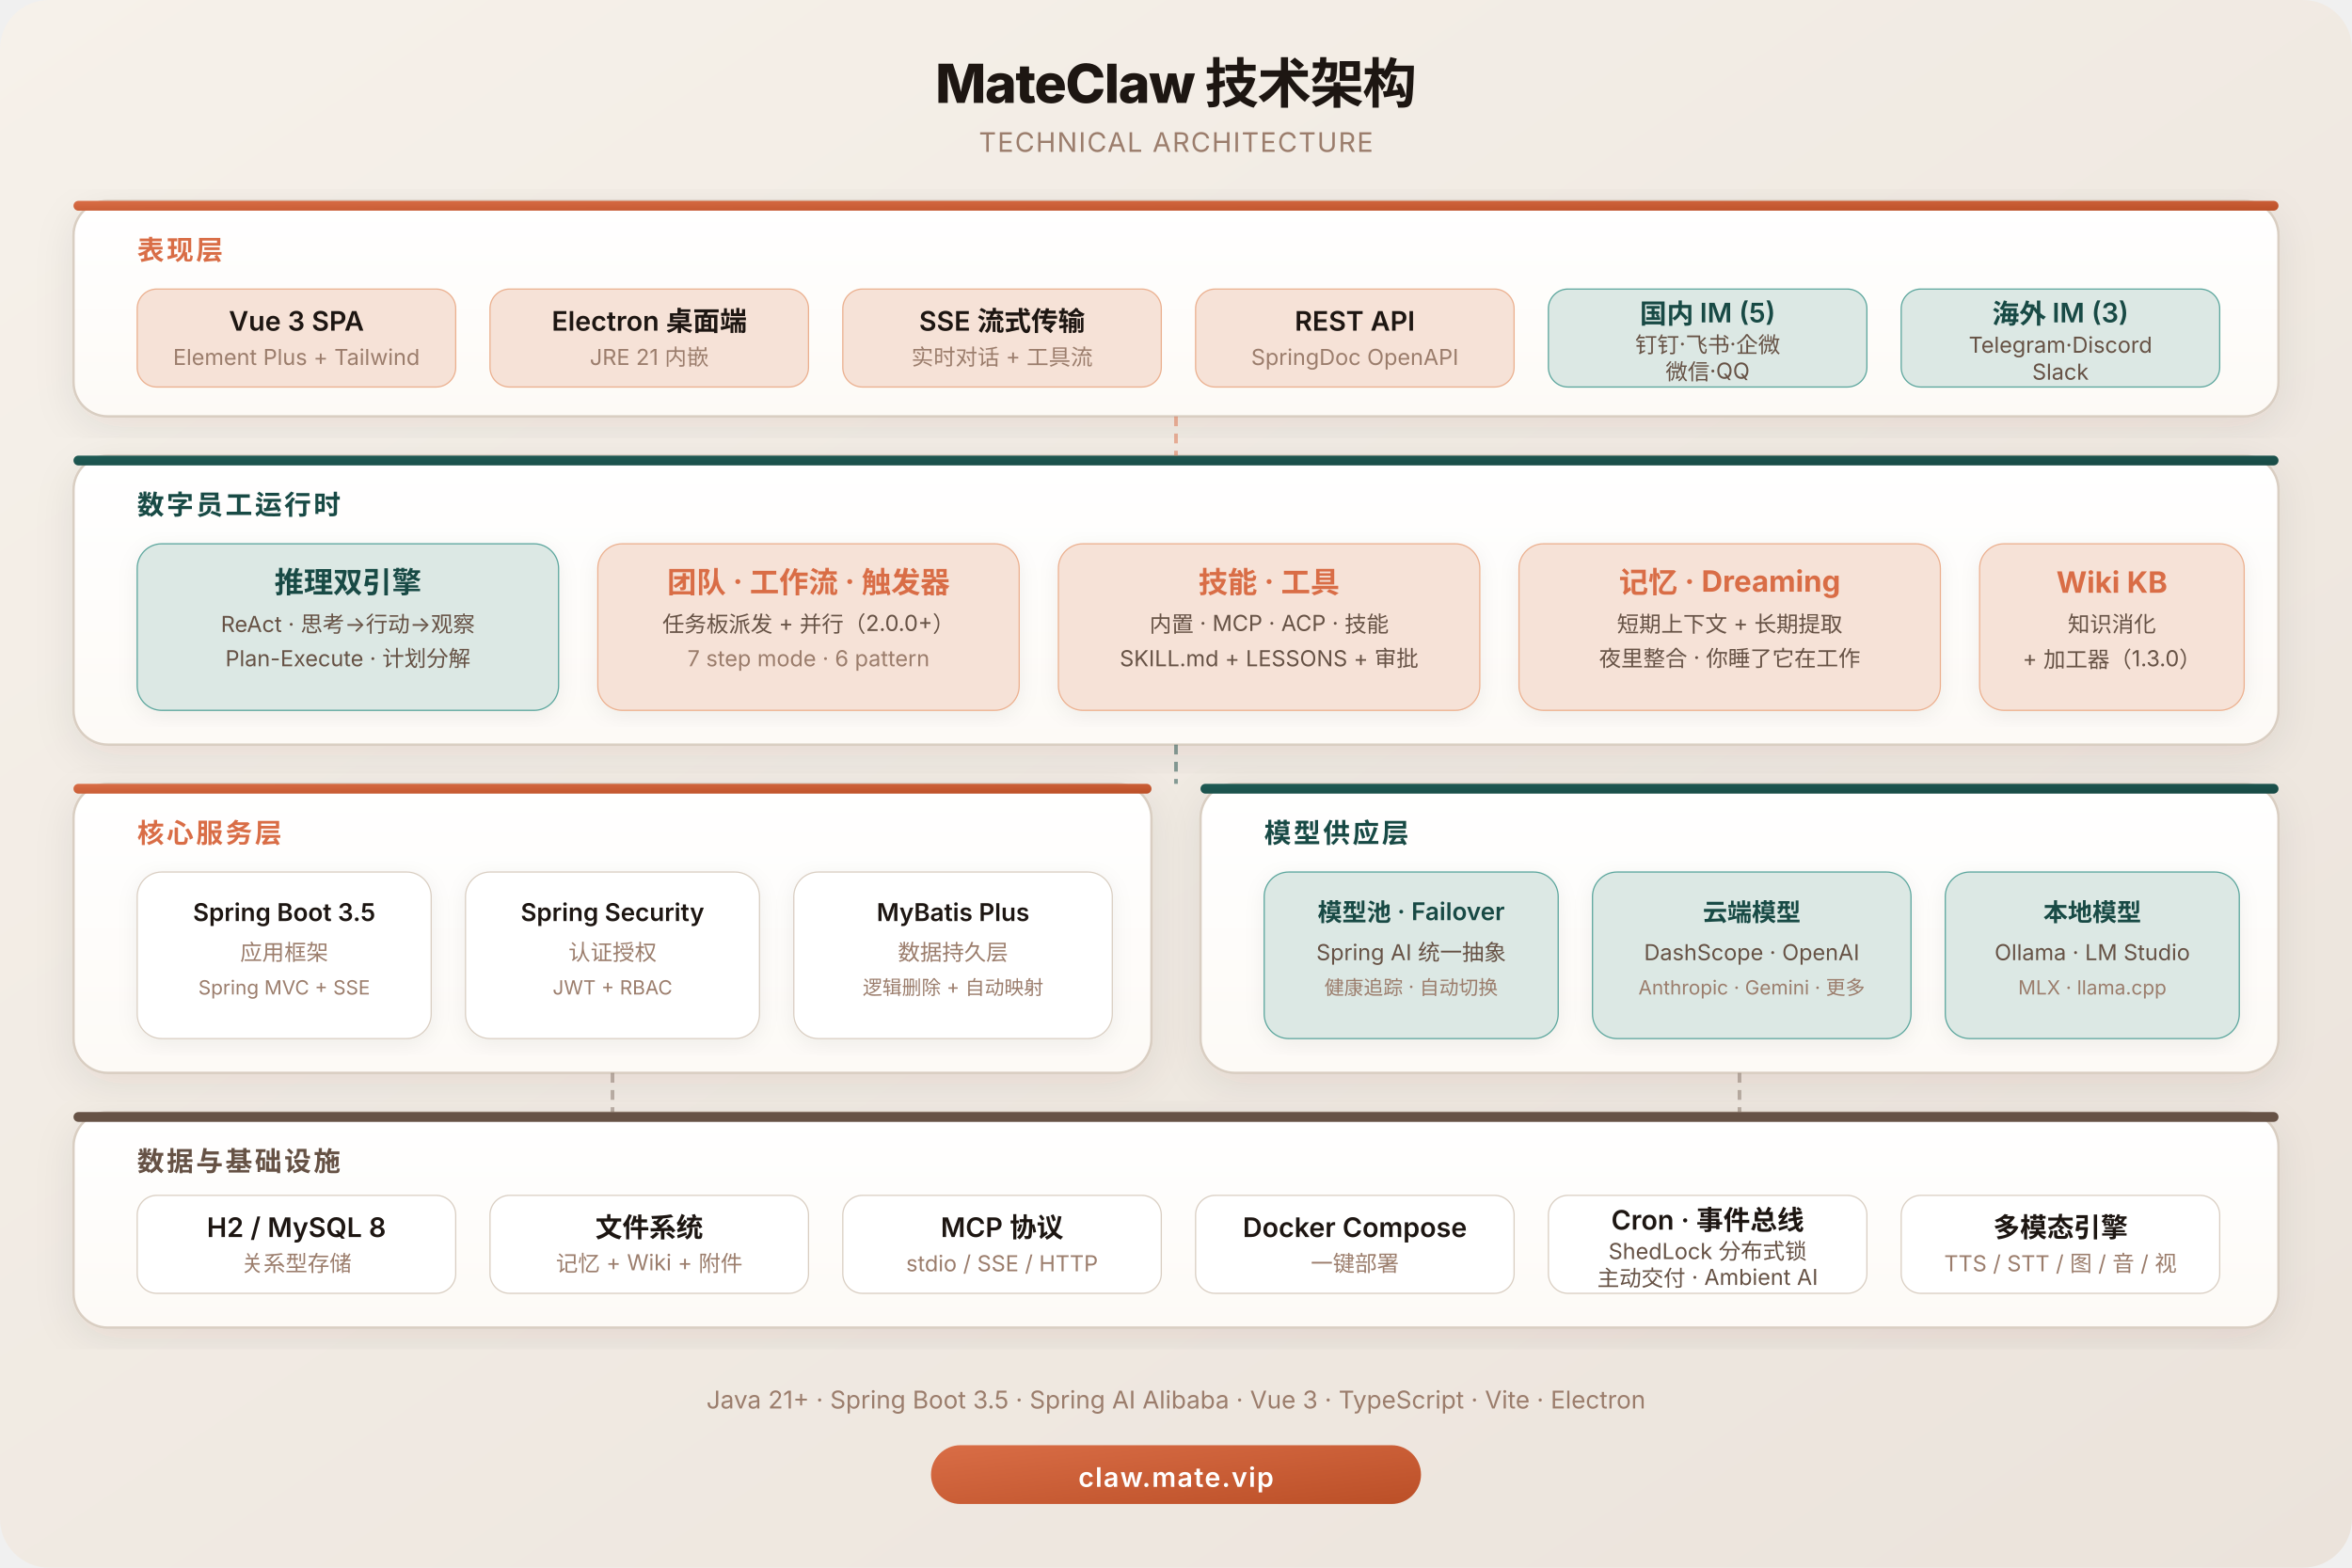
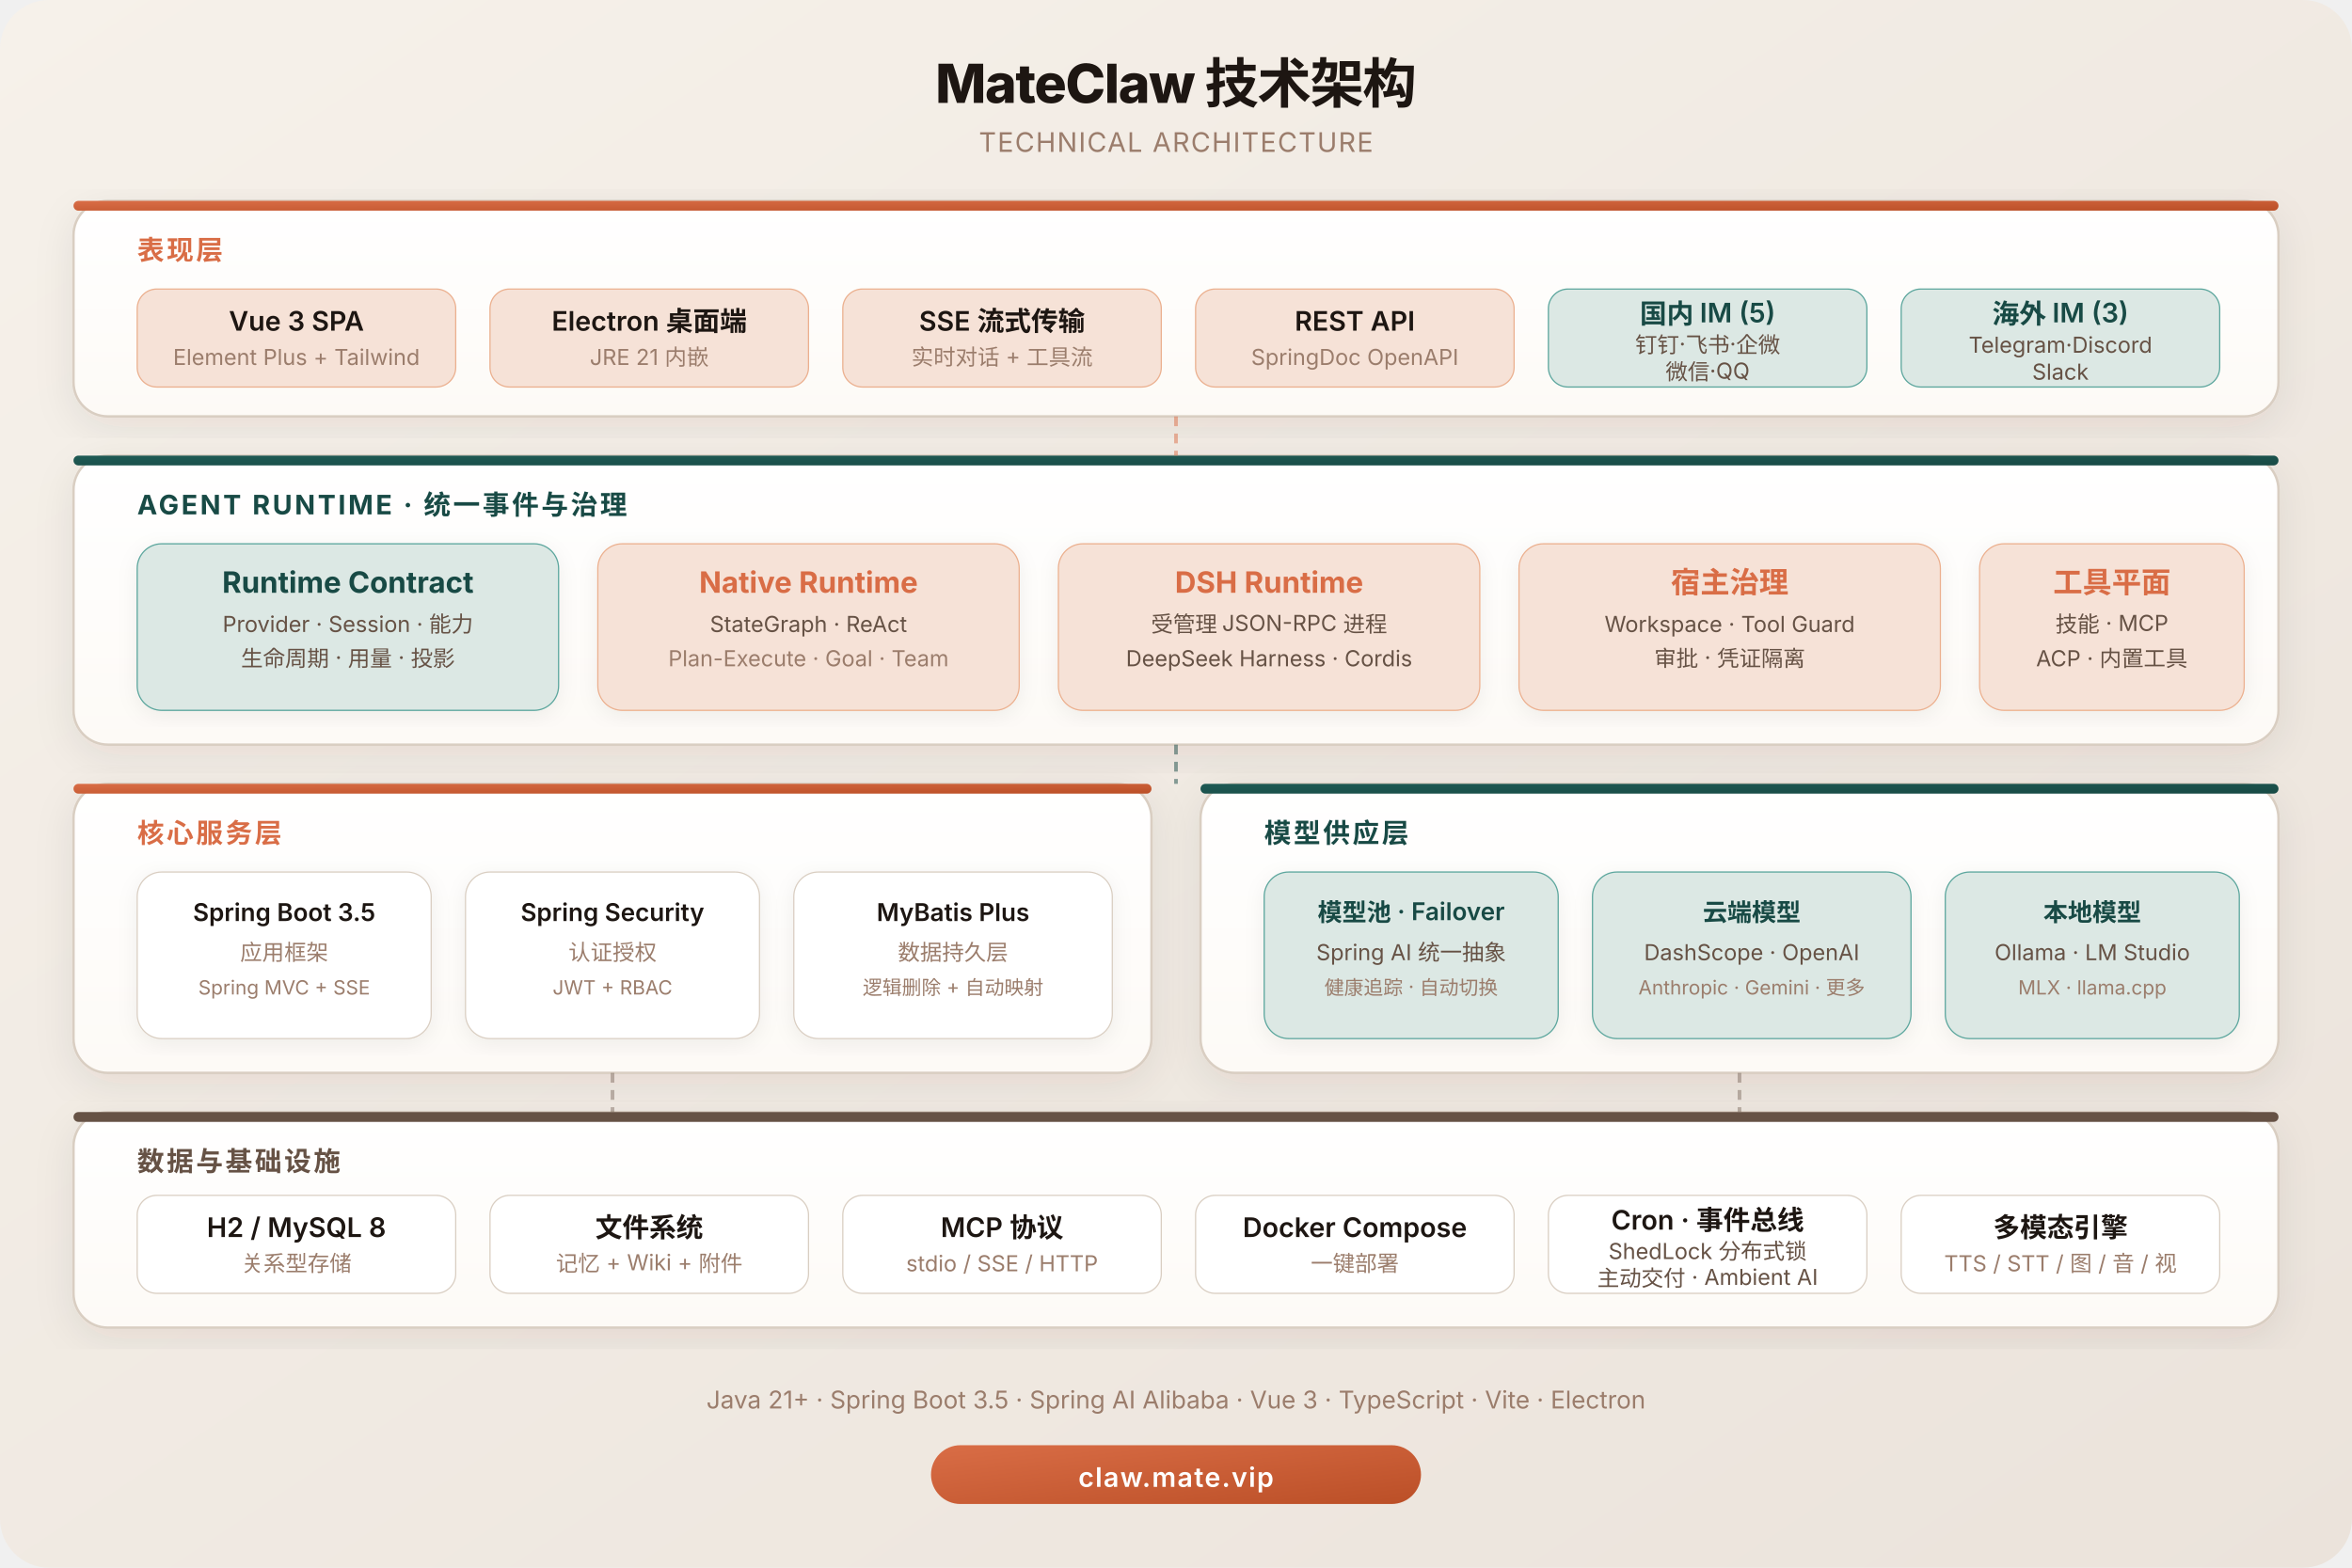
<svg xmlns="http://www.w3.org/2000/svg" viewBox="0 0 960 640" font-family="'Inter','PingFang SC','Microsoft YaHei',sans-serif">
  <defs>
    <linearGradient id="bg" x1="0" y1="0" x2="1" y2="1">
      <stop offset="0%" stop-color="#f6f1ea" />
      <stop offset="100%" stop-color="#ebe3db" />
    </linearGradient>
    <linearGradient id="primary" x1="0" y1="0" x2="1" y2="1">
      <stop offset="0%" stop-color="#d96d46" />
      <stop offset="100%" stop-color="#bb4f27" />
    </linearGradient>
    <linearGradient id="accent" x1="0" y1="0" x2="1" y2="1">
      <stop offset="0%" stop-color="#1e5a54" />
      <stop offset="100%" stop-color="#184a45" />
    </linearGradient>
    <linearGradient id="warm" x1="0" y1="0" x2="0" y2="1">
      <stop offset="0%" stop-color="#ffffff" />
      <stop offset="100%" stop-color="#fdfaf6" />
    </linearGradient>
    <filter id="shadow">
      <feDropShadow dx="0" dy="4" stdDeviation="8" flood-color="#3a2013" flood-opacity="0.08" />
    </filter>
    <filter id="shadowSm">
      <feDropShadow dx="0" dy="2" stdDeviation="4" flood-color="#3a2013" flood-opacity="0.06" />
    </filter>
  </defs>
  <rect width="960" height="640" rx="20" fill="url(#bg)" />
  <text x="480" y="42" text-anchor="middle" font-size="22" font-weight="800" fill="#1d1612" letter-spacing="-0.5">MateClaw 技术架构</text>
  <text x="480" y="62" text-anchor="middle" font-size="11" fill="#9b7d6c" letter-spacing="0.5">TECHNICAL ARCHITECTURE</text>
  <rect x="30" y="82" width="900" height="88" rx="14" fill="url(#warm)" stroke="#d9cec2" stroke-width="1" filter="url(#shadow)" />
  <rect x="30" y="82" width="900" height="4" rx="2" fill="url(#primary)" />
  <text x="56" y="106" font-size="11" font-weight="700" fill="#d96d46" letter-spacing="1">表现层</text>
  <g transform="translate(56, 118)">
    <rect width="130" height="40" rx="8" fill="#f6e2d7" stroke="#ebb08f" stroke-width="0.5" />
    <text x="65" y="17" text-anchor="middle" font-size="11" font-weight="600" fill="#1d1612">Vue 3 SPA</text>
    <text x="65" y="31" text-anchor="middle" font-size="9" fill="#9b7d6c">Element Plus + Tailwind</text>
  </g>
  <g transform="translate(200, 118)">
    <rect width="130" height="40" rx="8" fill="#f6e2d7" stroke="#ebb08f" stroke-width="0.5" />
    <text x="65" y="17" text-anchor="middle" font-size="11" font-weight="600" fill="#1d1612">Electron 桌面端</text>
    <text x="65" y="31" text-anchor="middle" font-size="9" fill="#9b7d6c">JRE 21 内嵌</text>
  </g>
  <g transform="translate(344, 118)">
    <rect width="130" height="40" rx="8" fill="#f6e2d7" stroke="#ebb08f" stroke-width="0.5" />
    <text x="65" y="17" text-anchor="middle" font-size="11" font-weight="600" fill="#1d1612">SSE 流式传输</text>
    <text x="65" y="31" text-anchor="middle" font-size="9" fill="#9b7d6c">实时对话 + 工具流</text>
  </g>
  <g transform="translate(488, 118)">
    <rect width="130" height="40" rx="8" fill="#f6e2d7" stroke="#ebb08f" stroke-width="0.5" />
    <text x="65" y="17" text-anchor="middle" font-size="11" font-weight="600" fill="#1d1612">REST API</text>
    <text x="65" y="31" text-anchor="middle" font-size="9" fill="#9b7d6c">SpringDoc OpenAPI</text>
  </g>
  <g transform="translate(632, 118)">
    <rect width="130" height="40" rx="8" fill="#dce8e4" stroke="#5ca69d" stroke-width="0.5" />
    <text x="65" y="14" text-anchor="middle" font-size="11" font-weight="600" fill="#184a45">国内 IM (5)</text>
    <text x="65" y="26" text-anchor="middle" font-size="9" fill="#665245">钉钉·飞书·企微</text>
    <text x="65" y="37" text-anchor="middle" font-size="9" fill="#665245">微信·QQ</text>
  </g>
  <g transform="translate(776, 118)">
    <rect width="130" height="40" rx="8" fill="#dce8e4" stroke="#5ca69d" stroke-width="0.5" />
    <text x="65" y="14" text-anchor="middle" font-size="11" font-weight="600" fill="#184a45">海外 IM (3)</text>
    <text x="65" y="26" text-anchor="middle" font-size="9" fill="#665245">Telegram·Discord</text>
    <text x="65" y="37" text-anchor="middle" font-size="9" fill="#665245">Slack</text>
  </g>
  <rect x="30" y="186" width="900" height="118" rx="14" fill="url(#warm)" stroke="#d9cec2" stroke-width="1" filter="url(#shadow)" />
  <rect x="30" y="186" width="900" height="4" rx="2" fill="url(#accent)" />
-   <text x="56" y="210" font-size="11" font-weight="700" fill="#184a45" letter-spacing="1">数字员工运行时</text>
+   <text x="56" y="210" font-size="11" font-weight="700" fill="#184a45" letter-spacing="1">AGENT RUNTIME · 统一事件与治理</text>
  <g transform="translate(56, 222)">
    <rect width="172" height="68" rx="10" fill="#dce8e4" stroke="#5ca69d" stroke-width="0.5" filter="url(#shadowSm)" />
-     <text x="86" y="20" text-anchor="middle" font-size="12" font-weight="700" fill="#184a45">推理双引擎</text>
-     <text x="86" y="36" text-anchor="middle" font-size="9" fill="#665245">ReAct · 思考→行动→观察</text>
-     <text x="86" y="50" text-anchor="middle" font-size="9" fill="#665245">Plan-Execute · 计划分解</text>
+     <text x="86" y="20" text-anchor="middle" font-size="12" font-weight="700" fill="#184a45">Runtime Contract</text>
+     <text x="86" y="36" text-anchor="middle" font-size="9" fill="#665245">Provider · Session · 能力</text>
+     <text x="86" y="50" text-anchor="middle" font-size="9" fill="#665245">生命周期 · 用量 · 投影</text>
  </g>
  <g transform="translate(244, 222)">
    <rect width="172" height="68" rx="10" fill="#f6e2d7" stroke="#ebb08f" stroke-width="0.5" filter="url(#shadowSm)" />
-     <text x="86" y="20" text-anchor="middle" font-size="12" font-weight="700" fill="#d96d46">团队 · 工作流 · 触发器</text>
-     <text x="86" y="36" text-anchor="middle" font-size="9" fill="#665245">任务板派发 + 并行（2.0.0+）</text>
-     <text x="86" y="50" text-anchor="middle" font-size="9" fill="#9b7d6c">7 step mode · 6 pattern</text>
+     <text x="86" y="20" text-anchor="middle" font-size="12" font-weight="700" fill="#d96d46">Native Runtime</text>
+     <text x="86" y="36" text-anchor="middle" font-size="9" fill="#665245">StateGraph · ReAct</text>
+     <text x="86" y="50" text-anchor="middle" font-size="9" fill="#9b7d6c">Plan-Execute · Goal · Team</text>
  </g>
  <g transform="translate(432, 222)">
    <rect width="172" height="68" rx="10" fill="#f6e2d7" stroke="#ebb08f" stroke-width="0.5" filter="url(#shadowSm)" />
-     <text x="86" y="20" text-anchor="middle" font-size="12" font-weight="700" fill="#d96d46">技能 · 工具</text>
-     <text x="86" y="36" text-anchor="middle" font-size="9" fill="#665245">内置 · MCP · ACP · 技能</text>
-     <text x="86" y="50" text-anchor="middle" font-size="9" fill="#665245">SKILL.md + LESSONS + 审批</text>
+     <text x="86" y="20" text-anchor="middle" font-size="12" font-weight="700" fill="#d96d46">DSH Runtime</text>
+     <text x="86" y="36" text-anchor="middle" font-size="9" fill="#665245">受管理 JSON-RPC 进程</text>
+     <text x="86" y="50" text-anchor="middle" font-size="9" fill="#665245">DeepSeek Harness · Cordis</text>
  </g>
  <g transform="translate(620, 222)">
    <rect width="172" height="68" rx="10" fill="#f6e2d7" stroke="#ebb08f" stroke-width="0.5" filter="url(#shadowSm)" />
-     <text x="86" y="20" text-anchor="middle" font-size="12" font-weight="700" fill="#d96d46">记忆 · Dreaming</text>
-     <text x="86" y="36" text-anchor="middle" font-size="9" fill="#665245">短期上下文 + 长期提取</text>
-     <text x="86" y="50" text-anchor="middle" font-size="9" fill="#665245">夜里整合 · 你睡了它在工作</text>
+     <text x="86" y="20" text-anchor="middle" font-size="12" font-weight="700" fill="#d96d46">宿主治理</text>
+     <text x="86" y="36" text-anchor="middle" font-size="9" fill="#665245">Workspace · Tool Guard</text>
+     <text x="86" y="50" text-anchor="middle" font-size="9" fill="#665245">审批 · 凭证隔离</text>
  </g>
  <g transform="translate(808, 222)">
    <rect width="108" height="68" rx="10" fill="#f6e2d7" stroke="#ebb08f" stroke-width="0.5" filter="url(#shadowSm)" />
-     <text x="54" y="20" text-anchor="middle" font-size="12" font-weight="700" fill="#d96d46">Wiki KB</text>
-     <text x="54" y="36" text-anchor="middle" font-size="9" fill="#665245">知识消化</text>
-     <text x="54" y="50" text-anchor="middle" font-size="9" fill="#665245">+ 加工器（1.3.0）</text>
+     <text x="54" y="20" text-anchor="middle" font-size="12" font-weight="700" fill="#d96d46">工具平面</text>
+     <text x="54" y="36" text-anchor="middle" font-size="9" fill="#665245">技能 · MCP</text>
+     <text x="54" y="50" text-anchor="middle" font-size="9" fill="#665245">ACP · 内置工具</text>
  </g>
  <rect x="30" y="320" width="440" height="118" rx="14" fill="url(#warm)" stroke="#d9cec2" stroke-width="1" filter="url(#shadow)" />
  <rect x="30" y="320" width="440" height="4" rx="2" fill="url(#primary)" />
  <text x="56" y="344" font-size="11" font-weight="700" fill="#d96d46" letter-spacing="1">核心服务层</text>
  <g transform="translate(56, 356)">
    <rect width="120" height="68" rx="10" fill="#fff" stroke="#d9cec2" stroke-width="0.5" filter="url(#shadowSm)" />
    <text x="60" y="20" text-anchor="middle" font-size="10" font-weight="600" fill="#1d1612">Spring Boot 3.5</text>
    <text x="60" y="36" text-anchor="middle" font-size="9" fill="#9b7d6c">应用框架</text>
    <text x="60" y="50" text-anchor="middle" font-size="8" fill="#9b7d6c">Spring MVC + SSE</text>
  </g>
  <g transform="translate(190, 356)">
    <rect width="120" height="68" rx="10" fill="#fff" stroke="#d9cec2" stroke-width="0.5" filter="url(#shadowSm)" />
    <text x="60" y="20" text-anchor="middle" font-size="10" font-weight="600" fill="#1d1612">Spring Security</text>
    <text x="60" y="36" text-anchor="middle" font-size="9" fill="#9b7d6c">认证授权</text>
    <text x="60" y="50" text-anchor="middle" font-size="8" fill="#9b7d6c">JWT + RBAC</text>
  </g>
  <g transform="translate(324, 356)">
    <rect width="130" height="68" rx="10" fill="#fff" stroke="#d9cec2" stroke-width="0.5" filter="url(#shadowSm)" />
    <text x="65" y="20" text-anchor="middle" font-size="10" font-weight="600" fill="#1d1612">MyBatis Plus</text>
    <text x="65" y="36" text-anchor="middle" font-size="9" fill="#9b7d6c">数据持久层</text>
    <text x="65" y="50" text-anchor="middle" font-size="8" fill="#9b7d6c">逻辑删除 + 自动映射</text>
  </g>
  <rect x="490" y="320" width="440" height="118" rx="14" fill="url(#warm)" stroke="#d9cec2" stroke-width="1" filter="url(#shadow)" />
  <rect x="490" y="320" width="440" height="4" rx="2" fill="url(#accent)" />
  <text x="516" y="344" font-size="11" font-weight="700" fill="#184a45" letter-spacing="1">模型供应层</text>
  <g transform="translate(516, 356)">
    <rect width="120" height="68" rx="10" fill="#dce8e4" stroke="#5ca69d" stroke-width="0.5" filter="url(#shadowSm)" />
    <text x="60" y="20" text-anchor="middle" font-size="10" font-weight="600" fill="#184a45">模型池 · Failover</text>
    <text x="60" y="36" text-anchor="middle" font-size="9" fill="#665245">Spring AI 统一抽象</text>
    <text x="60" y="50" text-anchor="middle" font-size="8" fill="#9b7d6c">健康追踪 · 自动切换</text>
  </g>
  <g transform="translate(650, 356)">
    <rect width="130" height="68" rx="10" fill="#dce8e4" stroke="#5ca69d" stroke-width="0.5" filter="url(#shadowSm)" />
    <text x="65" y="20" text-anchor="middle" font-size="10" font-weight="600" fill="#184a45">云端模型</text>
    <text x="65" y="36" text-anchor="middle" font-size="9" fill="#665245">DashScope · OpenAI</text>
    <text x="65" y="50" text-anchor="middle" font-size="8" fill="#9b7d6c">Anthropic · Gemini · 更多</text>
  </g>
  <g transform="translate(794, 356)">
    <rect width="120" height="68" rx="10" fill="#dce8e4" stroke="#5ca69d" stroke-width="0.5" filter="url(#shadowSm)" />
    <text x="60" y="20" text-anchor="middle" font-size="10" font-weight="600" fill="#184a45">本地模型</text>
    <text x="60" y="36" text-anchor="middle" font-size="9" fill="#665245">Ollama · LM Studio</text>
    <text x="60" y="50" text-anchor="middle" font-size="8" fill="#9b7d6c">MLX · llama.cpp</text>
  </g>
  <rect x="30" y="454" width="900" height="88" rx="14" fill="url(#warm)" stroke="#d9cec2" stroke-width="1" filter="url(#shadow)" />
  <rect x="30" y="454" width="900" height="4" rx="2" fill="#665245" />
  <text x="56" y="478" font-size="11" font-weight="700" fill="#665245" letter-spacing="1">数据与基础设施</text>
  <g transform="translate(56, 488)">
    <rect width="130" height="40" rx="8" fill="#fff" stroke="#d9cec2" stroke-width="0.5" />
    <text x="65" y="17" text-anchor="middle" font-size="11" font-weight="600" fill="#1d1612">H2 / MySQL 8</text>
    <text x="65" y="31" text-anchor="middle" font-size="9" fill="#9b7d6c">关系型存储</text>
  </g>
  <g transform="translate(200, 488)">
    <rect width="130" height="40" rx="8" fill="#fff" stroke="#d9cec2" stroke-width="0.5" />
    <text x="65" y="17" text-anchor="middle" font-size="11" font-weight="600" fill="#1d1612">文件系统</text>
    <text x="65" y="31" text-anchor="middle" font-size="9" fill="#9b7d6c">记忆 + Wiki + 附件</text>
  </g>
  <g transform="translate(344, 488)">
    <rect width="130" height="40" rx="8" fill="#fff" stroke="#d9cec2" stroke-width="0.5" />
    <text x="65" y="17" text-anchor="middle" font-size="11" font-weight="600" fill="#1d1612">MCP 协议</text>
    <text x="65" y="31" text-anchor="middle" font-size="9" fill="#9b7d6c">stdio / SSE / HTTP</text>
  </g>
  <g transform="translate(488, 488)">
    <rect width="130" height="40" rx="8" fill="#fff" stroke="#d9cec2" stroke-width="0.5" />
    <text x="65" y="17" text-anchor="middle" font-size="11" font-weight="600" fill="#1d1612">Docker Compose</text>
    <text x="65" y="31" text-anchor="middle" font-size="9" fill="#9b7d6c">一键部署</text>
  </g>
  <g transform="translate(632, 488)">
    <rect width="130" height="40" rx="8" fill="#fff" stroke="#d9cec2" stroke-width="0.5" />
    <text x="65" y="14" text-anchor="middle" font-size="11" font-weight="600" fill="#1d1612">Cron · 事件总线</text>
    <text x="65" y="26" text-anchor="middle" font-size="9" fill="#665245">ShedLock 分布式锁</text>
    <text x="65" y="37" text-anchor="middle" font-size="9" fill="#665245">主动交付 · Ambient AI</text>
  </g>
  <g transform="translate(776, 488)">
    <rect width="130" height="40" rx="8" fill="#fff" stroke="#d9cec2" stroke-width="0.5" />
    <text x="65" y="17" text-anchor="middle" font-size="11" font-weight="600" fill="#1d1612">多模态引擎</text>
    <text x="65" y="31" text-anchor="middle" font-size="9" fill="#9b7d6c">TTS / STT / 图 / 音 / 视</text>
  </g>
  <line x1="480" y1="170" x2="480" y2="186" stroke="#d96d46" stroke-width="1.5" stroke-dasharray="4,3" opacity="0.5" />
  <line x1="480" y1="304" x2="480" y2="320" stroke="#184a45" stroke-width="1.5" stroke-dasharray="4,3" opacity="0.5" />
  <line x1="250" y1="438" x2="250" y2="454" stroke="#665245" stroke-width="1.5" stroke-dasharray="4,3" opacity="0.4" />
  <line x1="710" y1="438" x2="710" y2="454" stroke="#665245" stroke-width="1.5" stroke-dasharray="4,3" opacity="0.4" />
  <text x="480" y="575" text-anchor="middle" font-size="10" fill="#9b7d6c">Java 21+ · Spring Boot 3.5 · Spring AI Alibaba · Vue 3 · TypeScript · Vite · Electron</text>
  <rect x="380" y="590" width="200" height="24" rx="12" fill="url(#primary)" />
  <text x="480" y="607" text-anchor="middle" font-size="11" font-weight="600" fill="#fff" letter-spacing="0.5">claw.mate.vip</text>
</svg>
